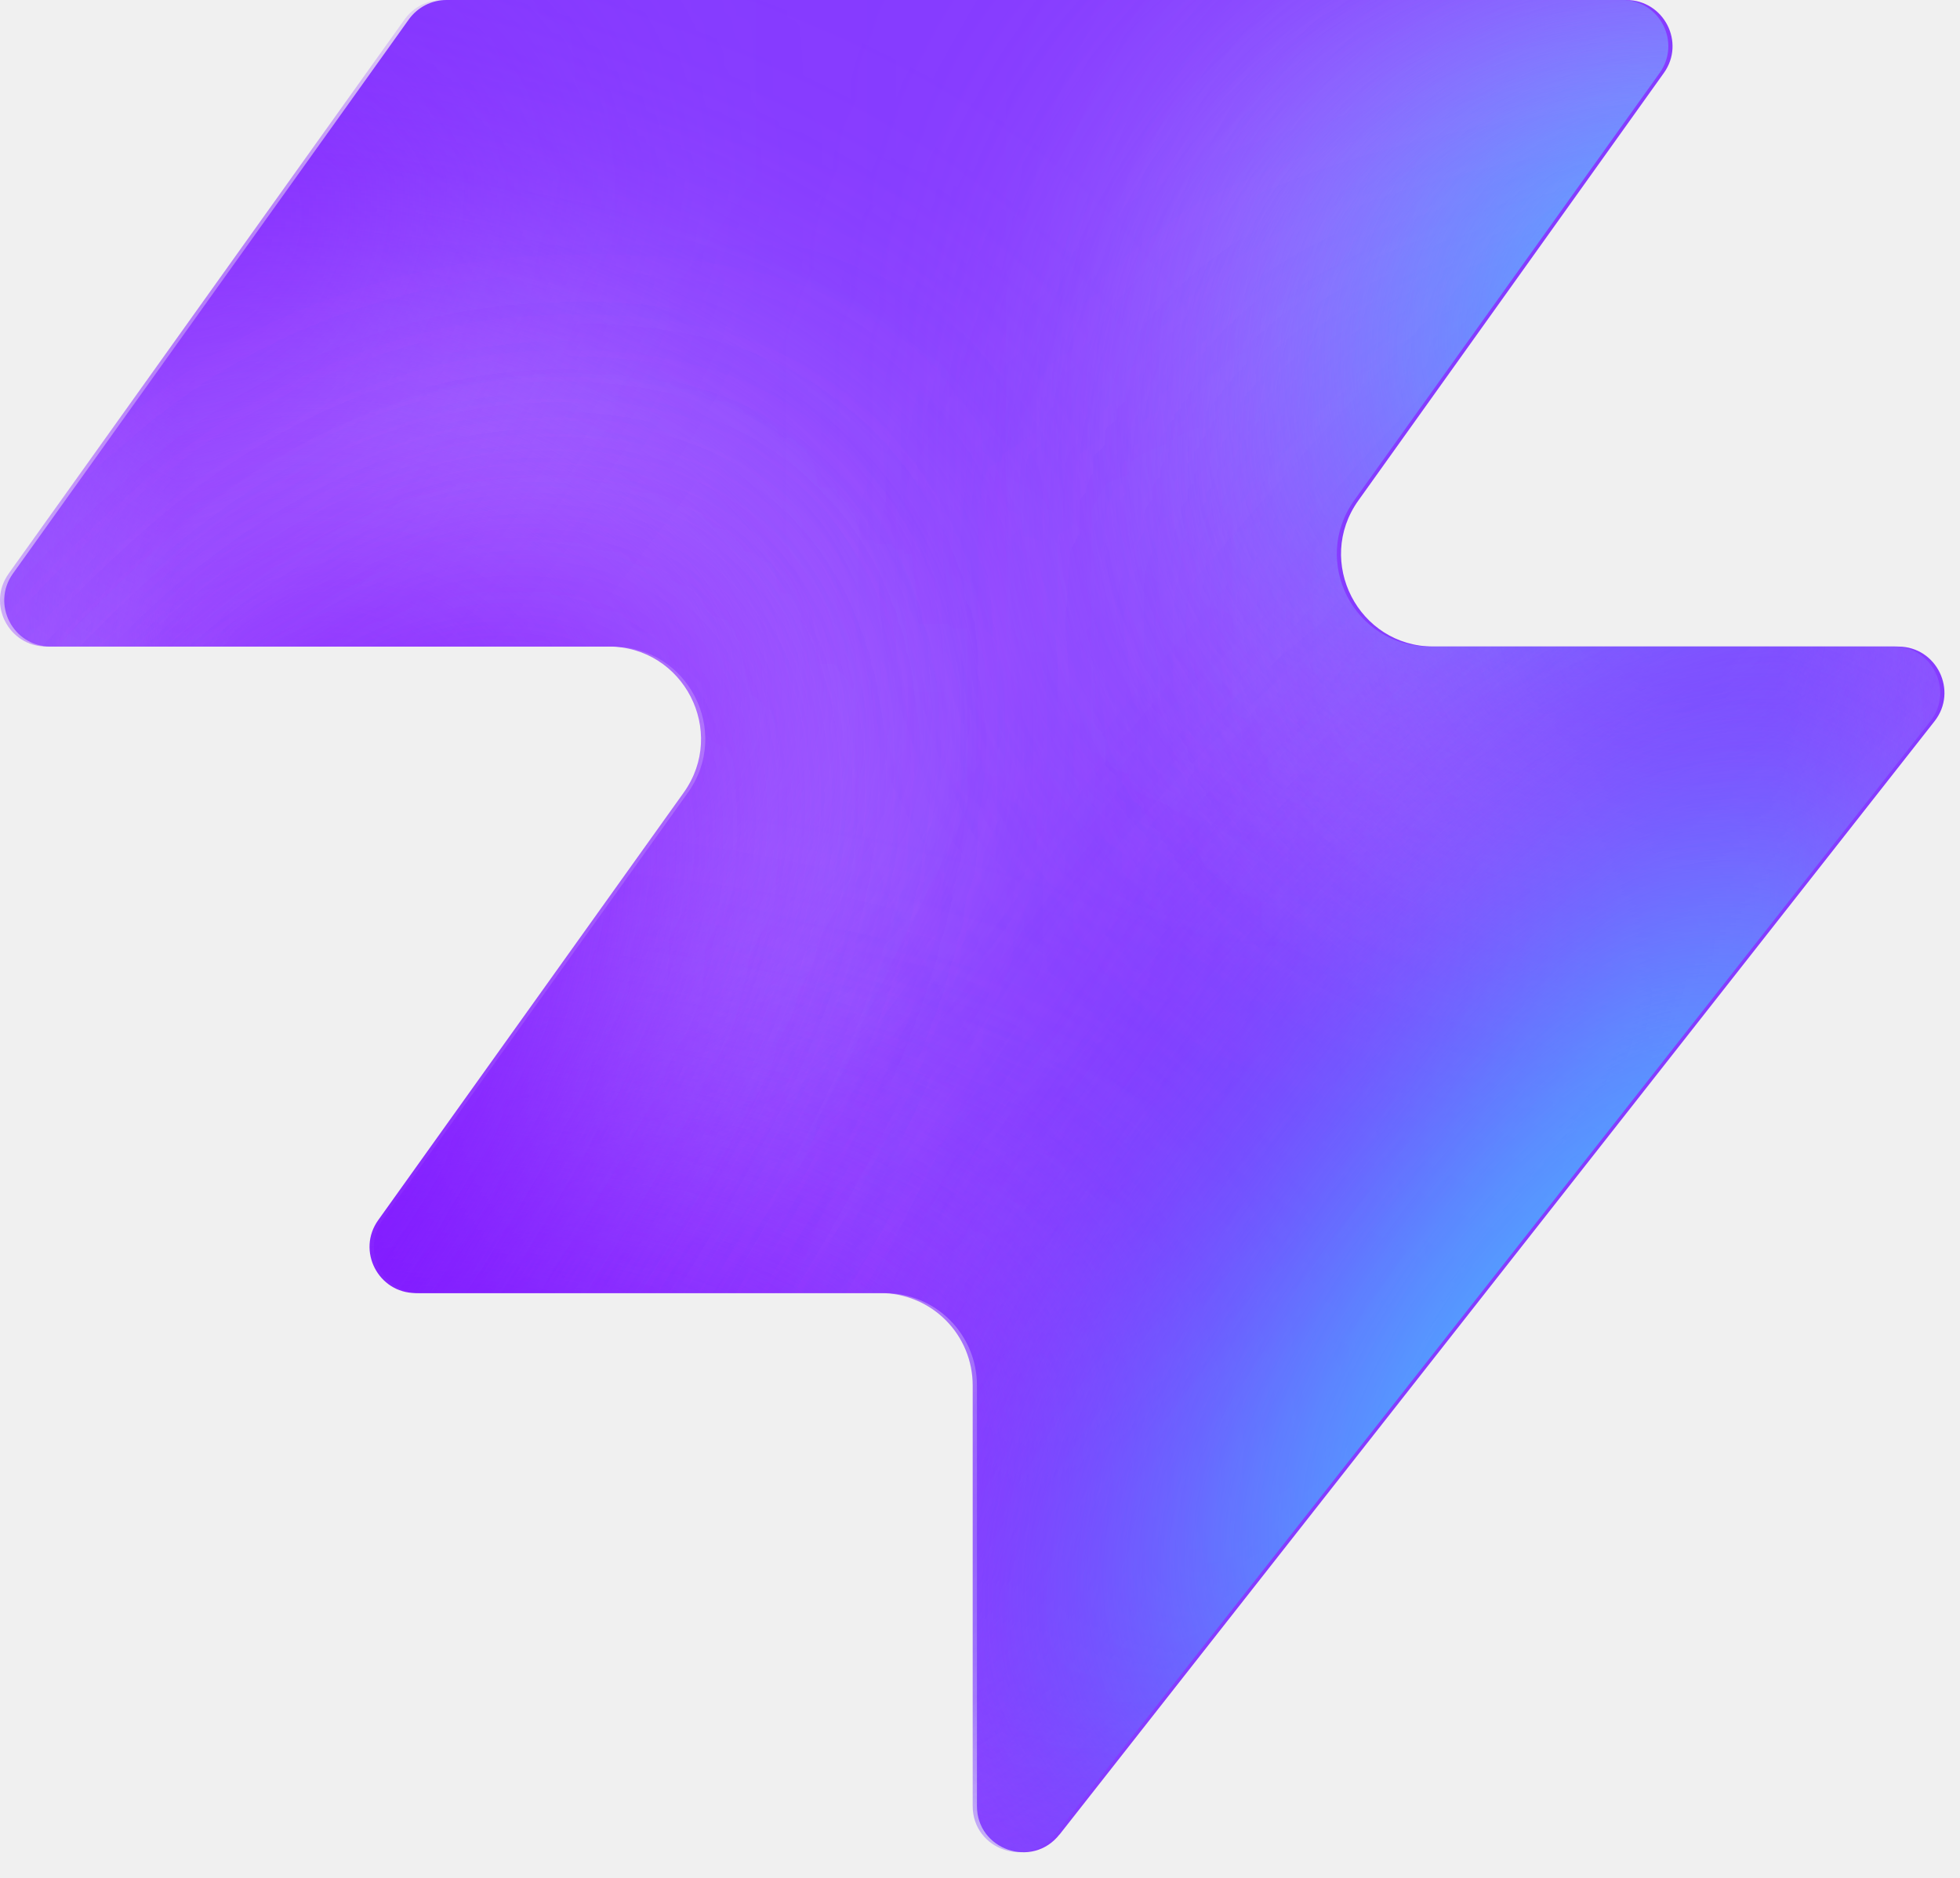
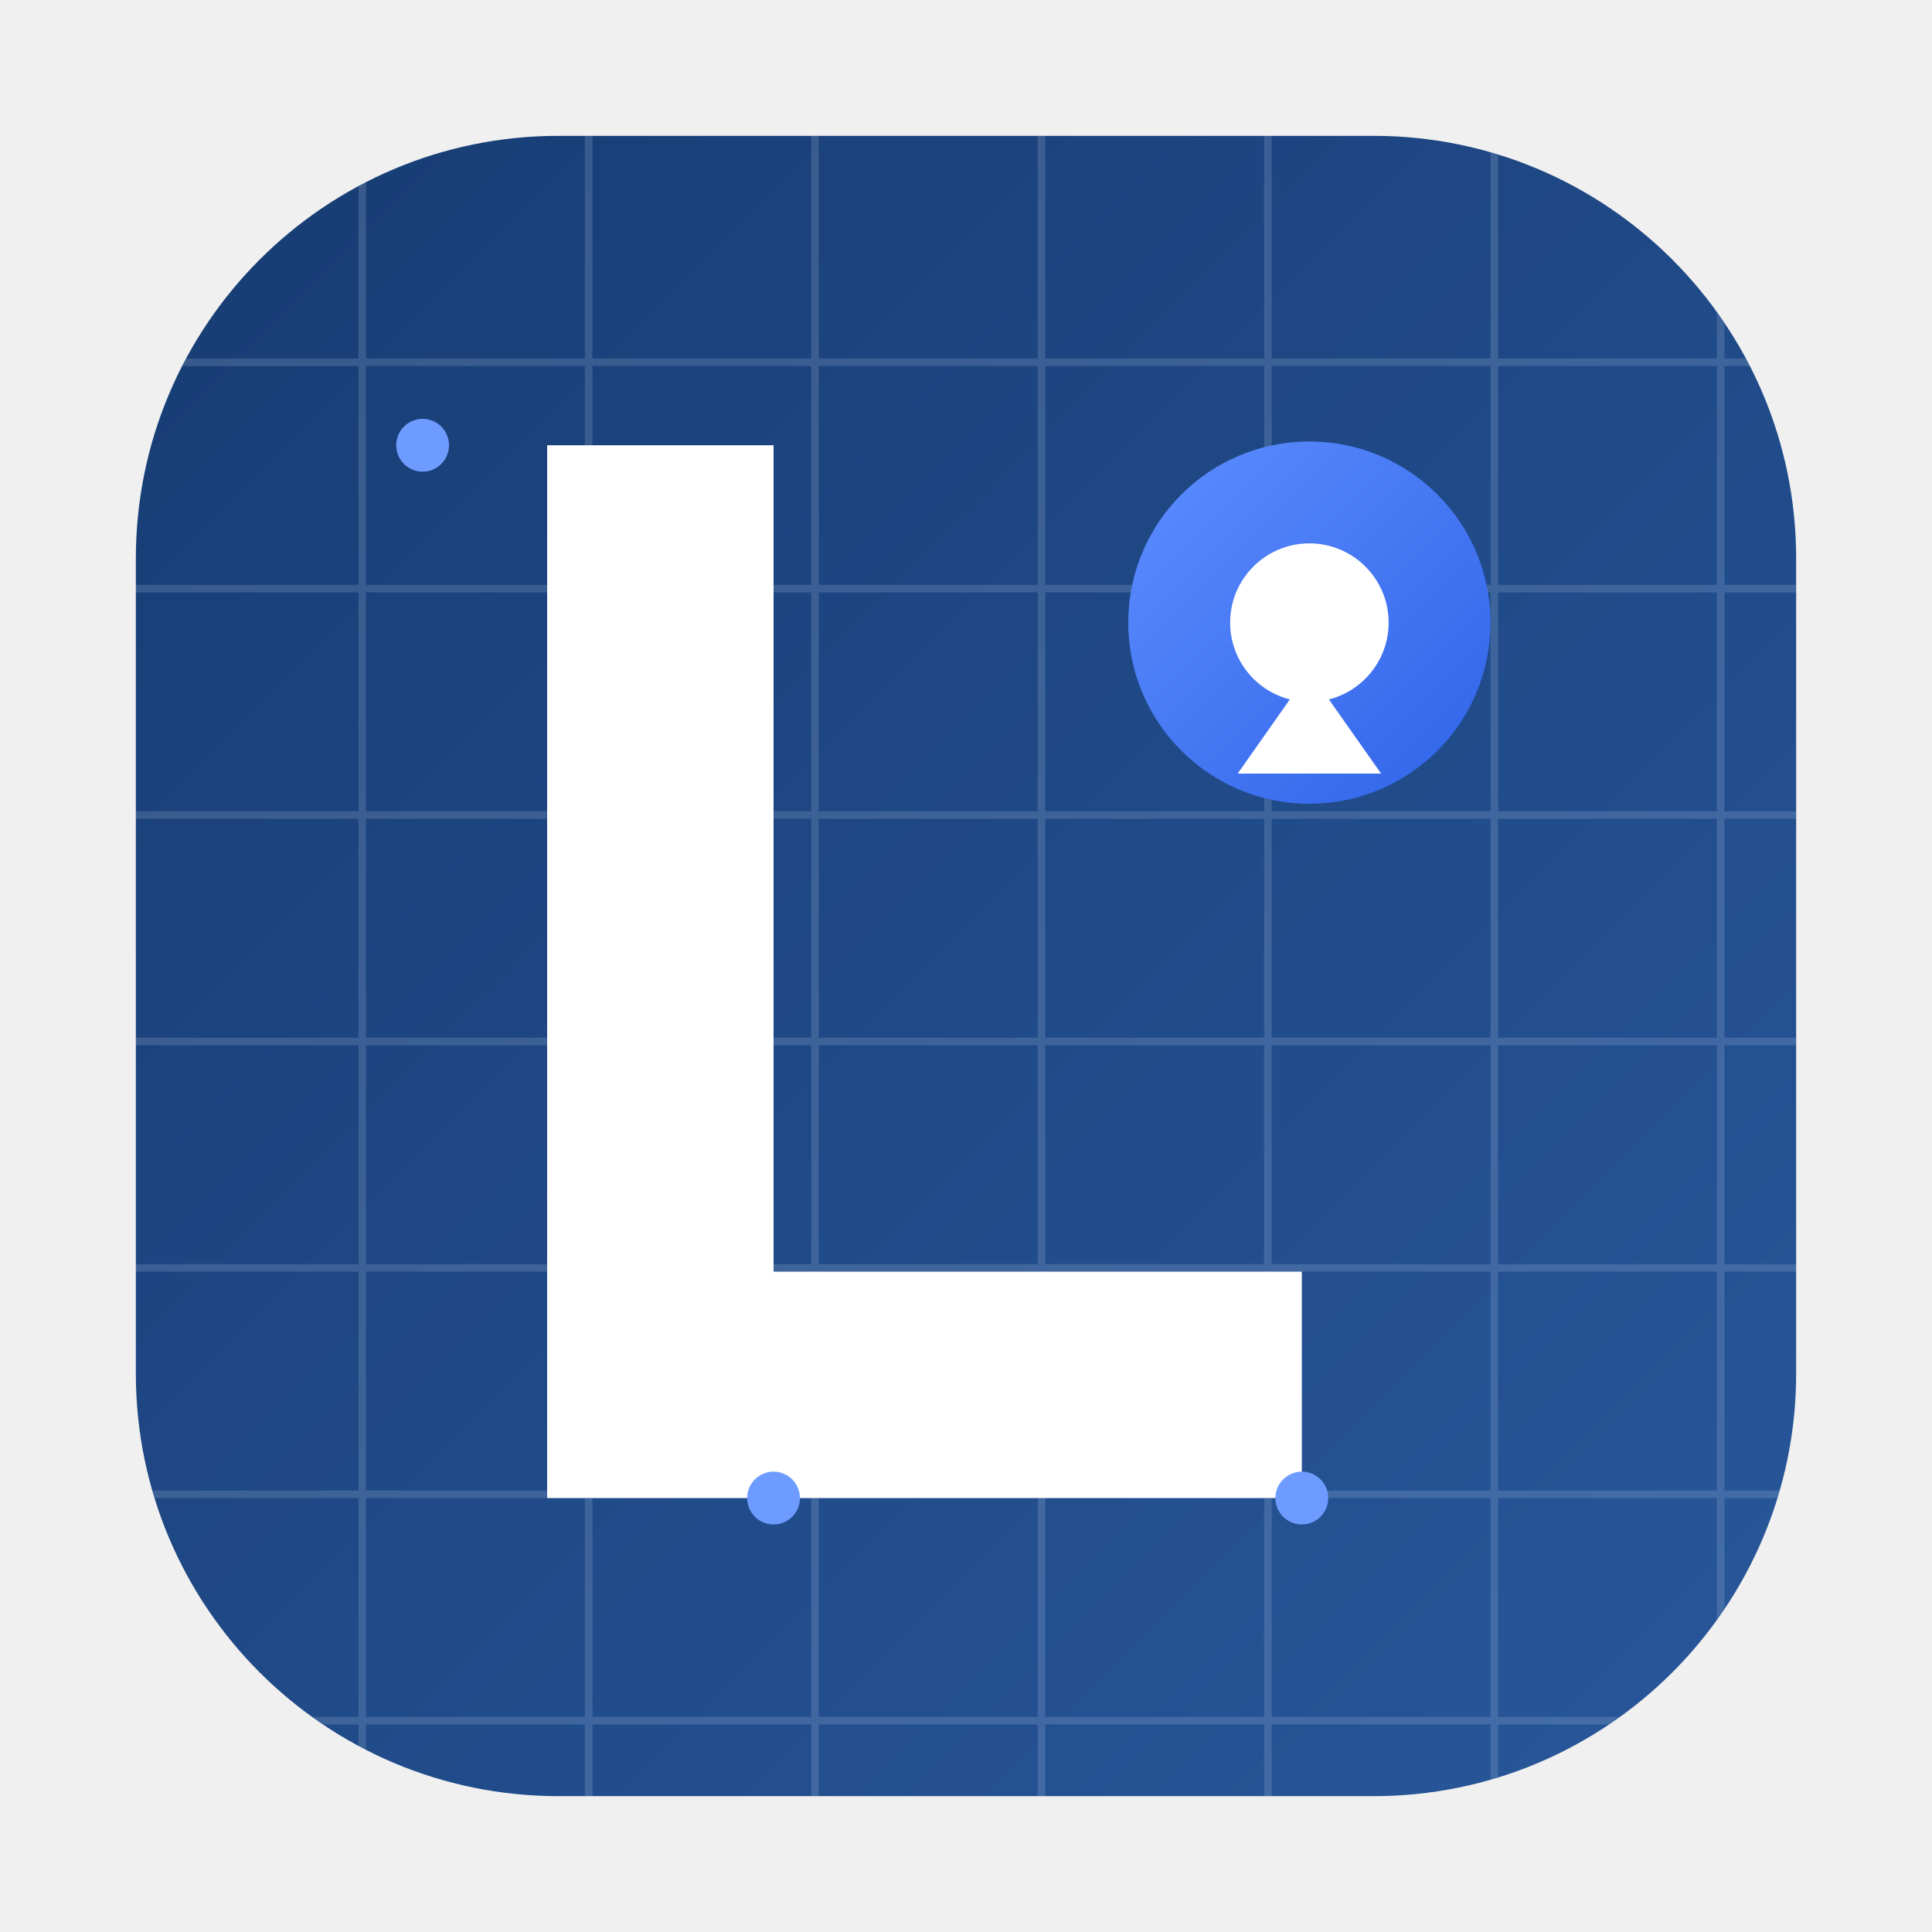
- <svg xmlns="http://www.w3.org/2000/svg" width="48" height="46" fill="none" viewBox="0 0 48 46">
-   <path fill="#863bff" d="M25.946 44.938c-.664.845-2.021.375-2.021-.698V33.937a2.26 2.26 0 0 0-2.262-2.262H10.287c-.92 0-1.456-1.04-.92-1.788l7.48-10.471c1.07-1.497 0-3.578-1.842-3.578H1.237c-.92 0-1.456-1.04-.92-1.788L10.013.474c.214-.297.556-.474.92-.474h28.894c.92 0 1.456 1.04.92 1.788l-7.48 10.471c-1.07 1.498 0 3.579 1.842 3.579h11.377c.943 0 1.473 1.088.89 1.83L25.947 44.94z" style="fill:#863bff;fill:color(display-p3 .525 .23 1);fill-opacity:1" />
-   <mask id="a" width="48" height="46" x="0" y="0" maskUnits="userSpaceOnUse" style="mask-type:alpha">
-     <path fill="#000" d="M25.842 44.938c-.664.844-2.021.375-2.021-.698V33.937a2.26 2.26 0 0 0-2.262-2.262H10.183c-.92 0-1.456-1.04-.92-1.788l7.48-10.471c1.07-1.498 0-3.579-1.842-3.579H1.133c-.92 0-1.456-1.04-.92-1.787L9.91.473c.214-.297.556-.474.92-.474h28.894c.92 0 1.456 1.04.92 1.788l-7.48 10.471c-1.07 1.498 0 3.578 1.842 3.578h11.377c.943 0 1.473 1.088.89 1.832L25.843 44.94z" style="fill:#000;fill-opacity:1" />
-   </mask>
-   <g mask="url(#a)">
-     <g filter="url(#b)">
-       <ellipse cx="5.508" cy="14.704" fill="#ede6ff" rx="5.508" ry="14.704" style="fill:#ede6ff;fill:color(display-p3 .927 .903 1);fill-opacity:1" transform="matrix(.00324 1 1 -.00324 -4.47 31.516)" />
-     </g>
-     <g filter="url(#c)">
-       <ellipse cx="10.399" cy="29.851" fill="#ede6ff" rx="10.399" ry="29.851" style="fill:#ede6ff;fill:color(display-p3 .927 .903 1);fill-opacity:1" transform="matrix(.00324 1 1 -.00324 -39.328 7.883)" />
-     </g>
-     <g filter="url(#d)">
-       <ellipse cx="5.508" cy="30.487" fill="#7e14ff" rx="5.508" ry="30.487" style="fill:#7e14ff;fill:color(display-p3 .492 .077 1);fill-opacity:1" transform="rotate(89.814 -25.913 -14.639)scale(1 -1)" />
-     </g>
-     <g filter="url(#e)">
-       <ellipse cx="5.508" cy="30.599" fill="#7e14ff" rx="5.508" ry="30.599" style="fill:#7e14ff;fill:color(display-p3 .492 .077 1);fill-opacity:1" transform="rotate(89.814 -32.644 -3.334)scale(1 -1)" />
-     </g>
-     <g filter="url(#f)">
-       <ellipse cx="5.508" cy="30.599" fill="#7e14ff" rx="5.508" ry="30.599" style="fill:#7e14ff;fill:color(display-p3 .492 .077 1);fill-opacity:1" transform="matrix(.00324 1 1 -.00324 -34.34 30.47)" />
-     </g>
-     <g filter="url(#g)">
-       <ellipse cx="14.072" cy="22.078" fill="#ede6ff" rx="14.072" ry="22.078" style="fill:#ede6ff;fill:color(display-p3 .927 .903 1);fill-opacity:1" transform="rotate(93.35 24.506 48.493)scale(-1 1)" />
-     </g>
-     <g filter="url(#h)">
-       <ellipse cx="3.47" cy="21.501" fill="#7e14ff" rx="3.47" ry="21.501" style="fill:#7e14ff;fill:color(display-p3 .492 .077 1);fill-opacity:1" transform="rotate(89.009 28.708 47.59)scale(-1 1)" />
-     </g>
-     <g filter="url(#i)">
-       <ellipse cx="3.47" cy="21.501" fill="#7e14ff" rx="3.47" ry="21.501" style="fill:#7e14ff;fill:color(display-p3 .492 .077 1);fill-opacity:1" transform="rotate(89.009 28.708 47.59)scale(-1 1)" />
-     </g>
-     <g filter="url(#j)">
-       <ellipse cx=".387" cy="8.972" fill="#7e14ff" rx="4.407" ry="29.108" style="fill:#7e14ff;fill:color(display-p3 .492 .077 1);fill-opacity:1" transform="rotate(39.51 .387 8.972)" />
-     </g>
-     <g filter="url(#k)">
-       <ellipse cx="47.523" cy="-6.092" fill="#7e14ff" rx="4.407" ry="29.108" style="fill:#7e14ff;fill:color(display-p3 .492 .077 1);fill-opacity:1" transform="rotate(37.892 47.523 -6.092)" />
-     </g>
-     <g filter="url(#l)">
-       <ellipse cx="41.412" cy="6.333" fill="#47bfff" rx="5.971" ry="9.665" style="fill:#47bfff;fill:color(display-p3 .28 .748 1);fill-opacity:1" transform="rotate(37.892 41.412 6.333)" />
-     </g>
-     <g filter="url(#m)">
-       <ellipse cx="-1.879" cy="38.332" fill="#7e14ff" rx="4.407" ry="29.108" style="fill:#7e14ff;fill:color(display-p3 .492 .077 1);fill-opacity:1" transform="rotate(37.892 -1.88 38.332)" />
-     </g>
-     <g filter="url(#n)">
-       <ellipse cx="-1.879" cy="38.332" fill="#7e14ff" rx="4.407" ry="29.108" style="fill:#7e14ff;fill:color(display-p3 .492 .077 1);fill-opacity:1" transform="rotate(37.892 -1.88 38.332)" />
-     </g>
-     <g filter="url(#o)">
-       <ellipse cx="35.651" cy="29.907" fill="#7e14ff" rx="4.407" ry="29.108" style="fill:#7e14ff;fill:color(display-p3 .492 .077 1);fill-opacity:1" transform="rotate(37.892 35.651 29.907)" />
-     </g>
-     <g filter="url(#p)">
-       <ellipse cx="38.418" cy="32.4" fill="#47bfff" rx="5.971" ry="15.297" style="fill:#47bfff;fill:color(display-p3 .28 .748 1);fill-opacity:1" transform="rotate(37.892 38.418 32.4)" />
-     </g>
+ <svg xmlns="http://www.w3.org/2000/svg" viewBox="0 0 512 512">
+   <defs>
+     <linearGradient id="bg" x1="0" y1="0" x2="1" y2="1">
+       <stop offset="0%" stop-color="#173C73" />
+       <stop offset="100%" stop-color="#28579B" />
+     </linearGradient>
+     <linearGradient id="accent" x1="0" y1="0" x2="1" y2="1">
+       <stop offset="0%" stop-color="#5D8DFF" />
+       <stop offset="100%" stop-color="#2F63E8" />
+     </linearGradient>
+     <clipPath id="gridClip">
+       <rect x="36" y="36" width="440" height="440" rx="112" />
+     </clipPath>
+   </defs>
+   <rect x="36" y="36" width="440" height="440" rx="112" fill="url(#bg)" />
+   <g clip-path="url(#gridClip)" opacity=".16" stroke="#DCEAFF" stroke-width="2">
+     <path d="M96 20V492 M156 20V492 M216 20V492 M276 20V492 M336 20V492 M396 20V492 M456 20V492" />
+     <path d="M20 96H492 M20 156H492 M20 216H492 M20 276H492 M20 336H492 M20 396H492 M20 456H492" />
  </g>
-   <defs>
-     <filter id="b" width="60.045" height="41.654" x="-19.77" y="16.149" color-interpolation-filters="sRGB" filterUnits="userSpaceOnUse">
-       <feFlood flood-opacity="0" result="BackgroundImageFix" />
-       <feBlend in="SourceGraphic" in2="BackgroundImageFix" result="shape" />
-       <feGaussianBlur result="effect1_foregroundBlur_2002_17158" stdDeviation="7.659" />
-     </filter>
-     <filter id="c" width="90.34" height="51.437" x="-54.613" y="-7.533" color-interpolation-filters="sRGB" filterUnits="userSpaceOnUse">
-       <feFlood flood-opacity="0" result="BackgroundImageFix" />
-       <feBlend in="SourceGraphic" in2="BackgroundImageFix" result="shape" />
-       <feGaussianBlur result="effect1_foregroundBlur_2002_17158" stdDeviation="7.659" />
-     </filter>
-     <filter id="d" width="79.355" height="29.4" x="-49.64" y="2.03" color-interpolation-filters="sRGB" filterUnits="userSpaceOnUse">
-       <feFlood flood-opacity="0" result="BackgroundImageFix" />
-       <feBlend in="SourceGraphic" in2="BackgroundImageFix" result="shape" />
-       <feGaussianBlur result="effect1_foregroundBlur_2002_17158" stdDeviation="4.596" />
-     </filter>
-     <filter id="e" width="79.579" height="29.4" x="-45.045" y="20.029" color-interpolation-filters="sRGB" filterUnits="userSpaceOnUse">
-       <feFlood flood-opacity="0" result="BackgroundImageFix" />
-       <feBlend in="SourceGraphic" in2="BackgroundImageFix" result="shape" />
-       <feGaussianBlur result="effect1_foregroundBlur_2002_17158" stdDeviation="4.596" />
-     </filter>
-     <filter id="f" width="79.579" height="29.4" x="-43.513" y="21.178" color-interpolation-filters="sRGB" filterUnits="userSpaceOnUse">
-       <feFlood flood-opacity="0" result="BackgroundImageFix" />
-       <feBlend in="SourceGraphic" in2="BackgroundImageFix" result="shape" />
-       <feGaussianBlur result="effect1_foregroundBlur_2002_17158" stdDeviation="4.596" />
-     </filter>
-     <filter id="g" width="74.749" height="58.852" x="15.756" y="-17.901" color-interpolation-filters="sRGB" filterUnits="userSpaceOnUse">
-       <feFlood flood-opacity="0" result="BackgroundImageFix" />
-       <feBlend in="SourceGraphic" in2="BackgroundImageFix" result="shape" />
-       <feGaussianBlur result="effect1_foregroundBlur_2002_17158" stdDeviation="7.659" />
-     </filter>
-     <filter id="h" width="61.377" height="25.362" x="23.548" y="2.284" color-interpolation-filters="sRGB" filterUnits="userSpaceOnUse">
-       <feFlood flood-opacity="0" result="BackgroundImageFix" />
-       <feBlend in="SourceGraphic" in2="BackgroundImageFix" result="shape" />
-       <feGaussianBlur result="effect1_foregroundBlur_2002_17158" stdDeviation="4.596" />
-     </filter>
-     <filter id="i" width="61.377" height="25.362" x="23.548" y="2.284" color-interpolation-filters="sRGB" filterUnits="userSpaceOnUse">
-       <feFlood flood-opacity="0" result="BackgroundImageFix" />
-       <feBlend in="SourceGraphic" in2="BackgroundImageFix" result="shape" />
-       <feGaussianBlur result="effect1_foregroundBlur_2002_17158" stdDeviation="4.596" />
-     </filter>
-     <filter id="j" width="56.045" height="63.649" x="-27.636" y="-22.853" color-interpolation-filters="sRGB" filterUnits="userSpaceOnUse">
-       <feFlood flood-opacity="0" result="BackgroundImageFix" />
-       <feBlend in="SourceGraphic" in2="BackgroundImageFix" result="shape" />
-       <feGaussianBlur result="effect1_foregroundBlur_2002_17158" stdDeviation="4.596" />
-     </filter>
-     <filter id="k" width="54.814" height="64.646" x="20.116" y="-38.415" color-interpolation-filters="sRGB" filterUnits="userSpaceOnUse">
-       <feFlood flood-opacity="0" result="BackgroundImageFix" />
-       <feBlend in="SourceGraphic" in2="BackgroundImageFix" result="shape" />
-       <feGaussianBlur result="effect1_foregroundBlur_2002_17158" stdDeviation="4.596" />
-     </filter>
-     <filter id="l" width="33.541" height="35.313" x="24.641" y="-11.323" color-interpolation-filters="sRGB" filterUnits="userSpaceOnUse">
-       <feFlood flood-opacity="0" result="BackgroundImageFix" />
-       <feBlend in="SourceGraphic" in2="BackgroundImageFix" result="shape" />
-       <feGaussianBlur result="effect1_foregroundBlur_2002_17158" stdDeviation="4.596" />
-     </filter>
-     <filter id="m" width="54.814" height="64.646" x="-29.286" y="6.009" color-interpolation-filters="sRGB" filterUnits="userSpaceOnUse">
-       <feFlood flood-opacity="0" result="BackgroundImageFix" />
-       <feBlend in="SourceGraphic" in2="BackgroundImageFix" result="shape" />
-       <feGaussianBlur result="effect1_foregroundBlur_2002_17158" stdDeviation="4.596" />
-     </filter>
-     <filter id="n" width="54.814" height="64.646" x="-29.286" y="6.009" color-interpolation-filters="sRGB" filterUnits="userSpaceOnUse">
-       <feFlood flood-opacity="0" result="BackgroundImageFix" />
-       <feBlend in="SourceGraphic" in2="BackgroundImageFix" result="shape" />
-       <feGaussianBlur result="effect1_foregroundBlur_2002_17158" stdDeviation="4.596" />
-     </filter>
-     <filter id="o" width="54.814" height="64.646" x="8.244" y="-2.416" color-interpolation-filters="sRGB" filterUnits="userSpaceOnUse">
-       <feFlood flood-opacity="0" result="BackgroundImageFix" />
-       <feBlend in="SourceGraphic" in2="BackgroundImageFix" result="shape" />
-       <feGaussianBlur result="effect1_foregroundBlur_2002_17158" stdDeviation="4.596" />
-     </filter>
-     <filter id="p" width="39.409" height="43.623" x="18.713" y="10.588" color-interpolation-filters="sRGB" filterUnits="userSpaceOnUse">
-       <feFlood flood-opacity="0" result="BackgroundImageFix" />
-       <feBlend in="SourceGraphic" in2="BackgroundImageFix" result="shape" />
-       <feGaussianBlur result="effect1_foregroundBlur_2002_17158" stdDeviation="4.596" />
-     </filter>
-   </defs>
+   <path d="M145 118H205V337H345V397H145Z" fill="white" />
+   <circle cx="347" cy="165" r="48" fill="url(#accent)" />
+   <circle cx="347" cy="165" r="21" fill="white" />
+   <path d="M347 178L328 205H366Z" fill="white" />
+   <circle cx="112" cy="118" r="7" fill="#6E9BFF" />
+   <circle cx="205" cy="397" r="7" fill="#6E9BFF" />
+   <circle cx="345" cy="397" r="7" fill="#6E9BFF" />
</svg>
